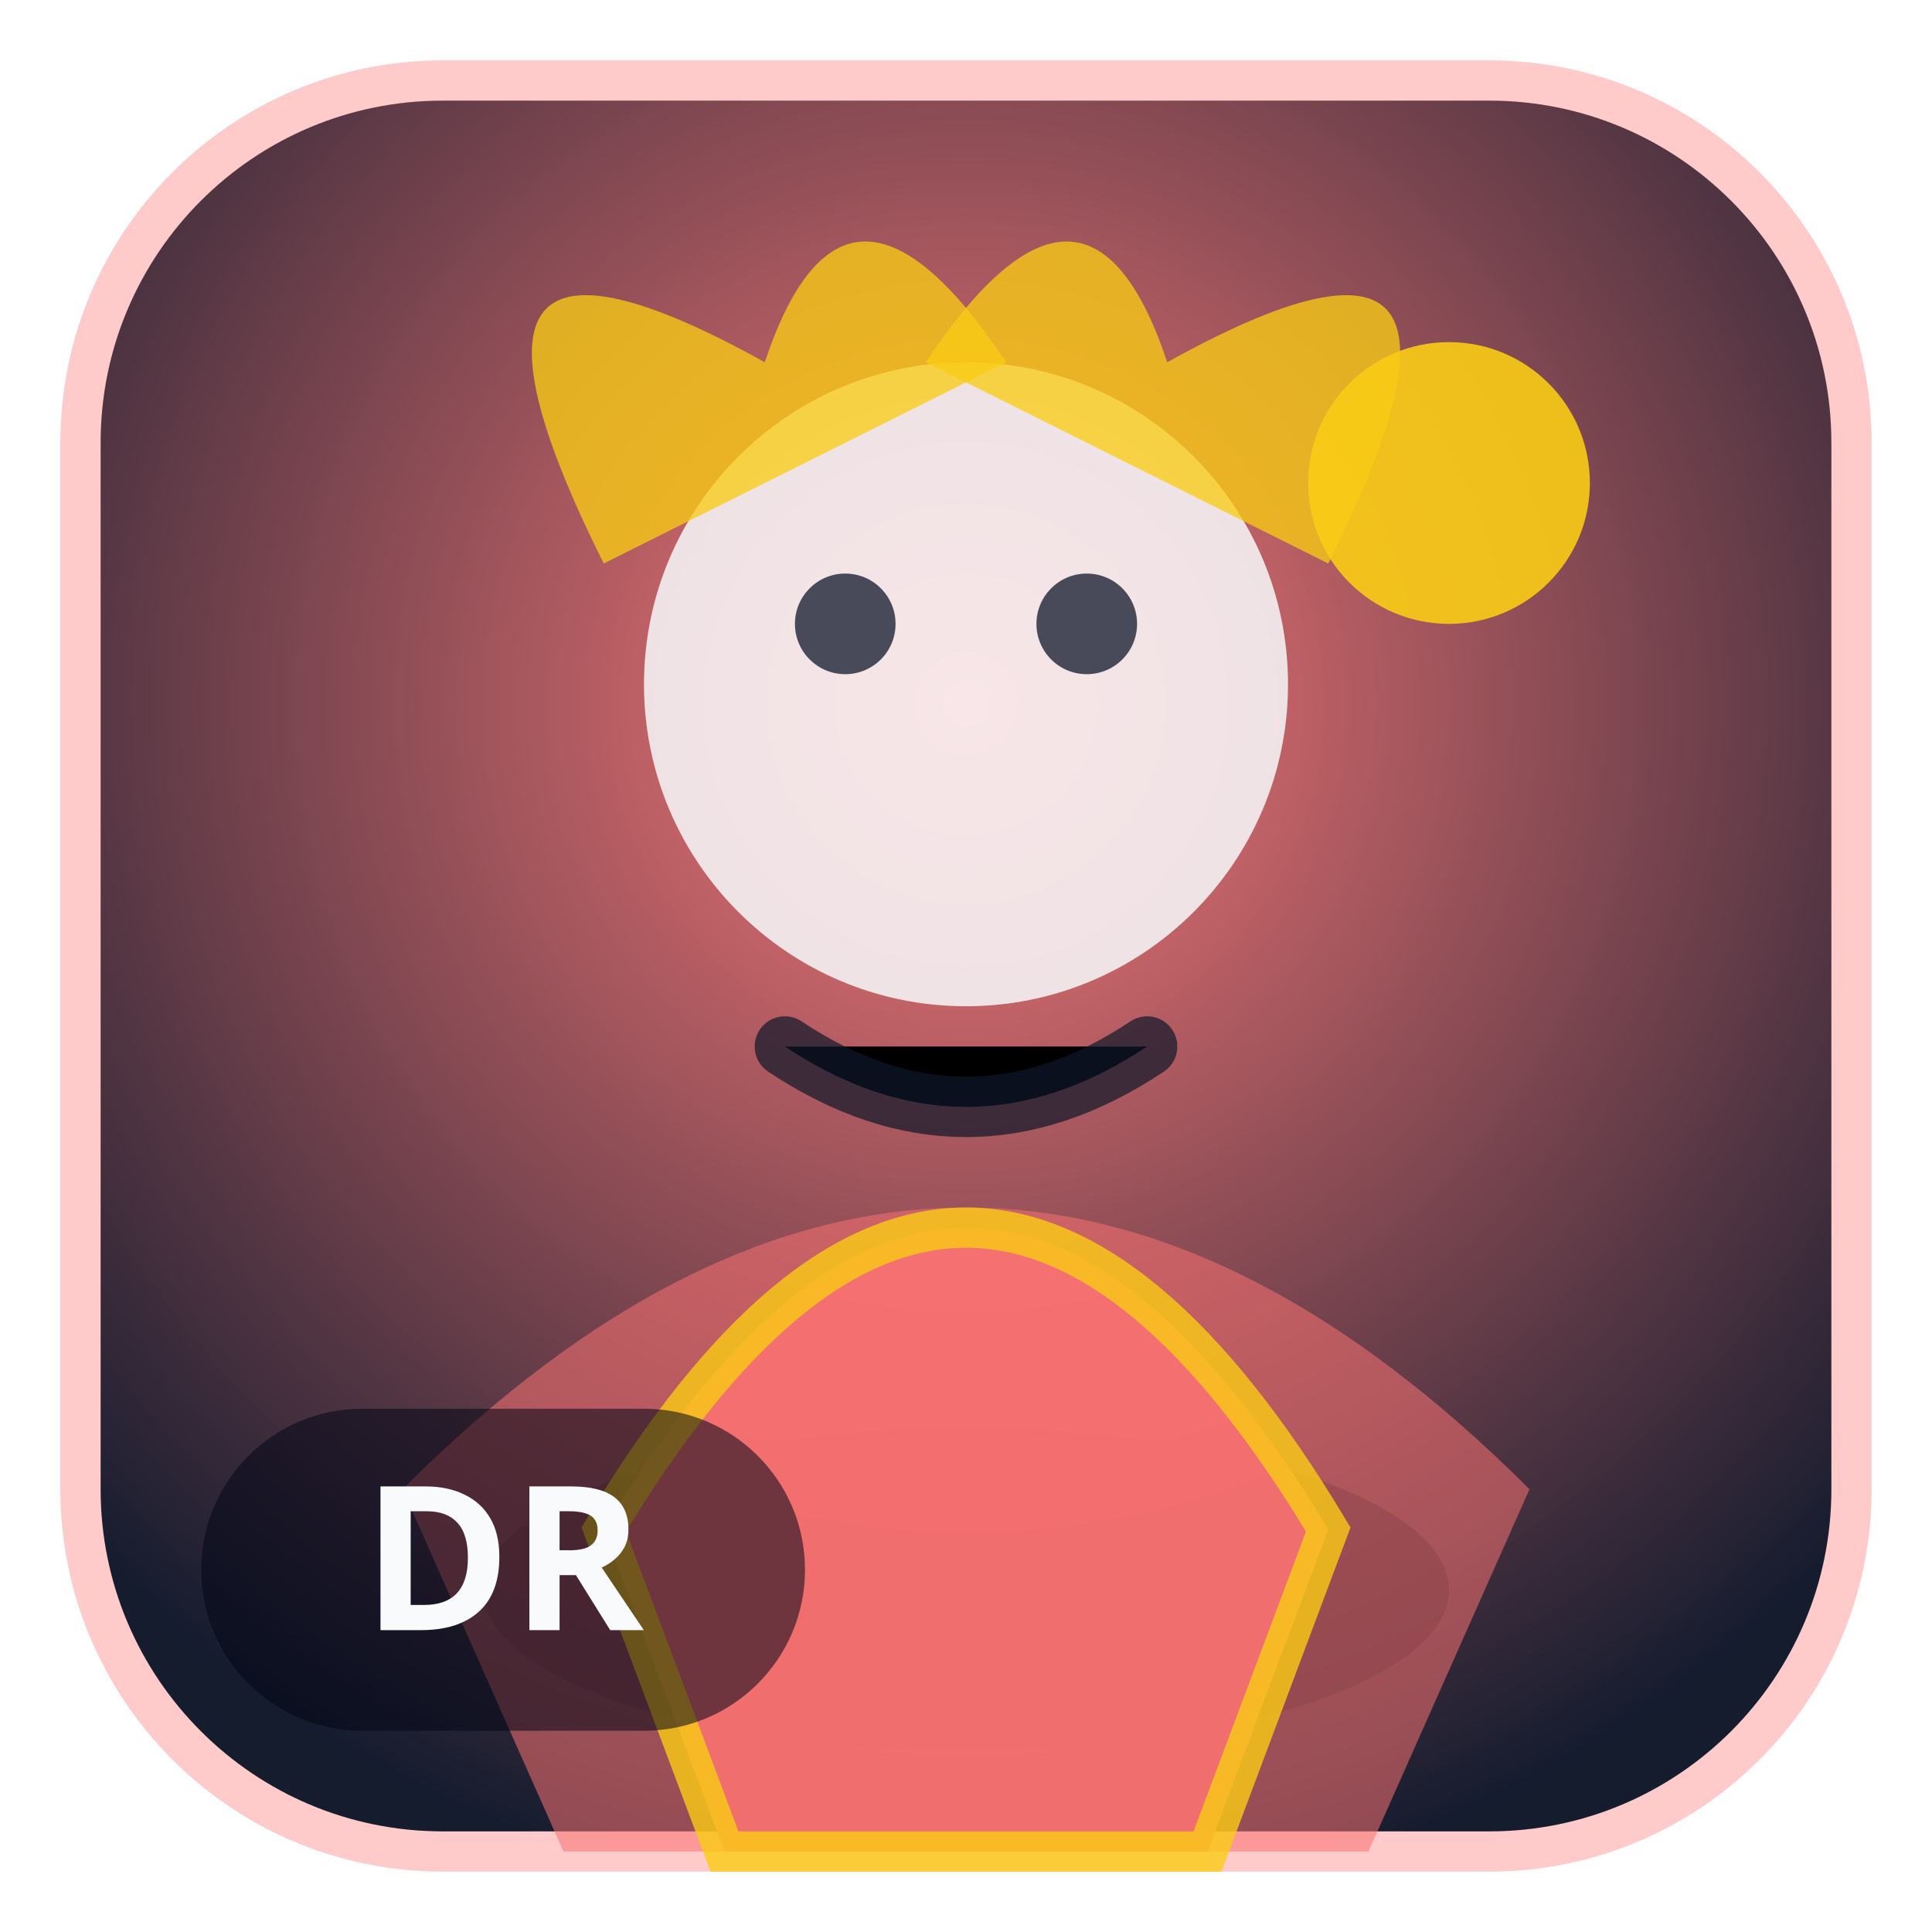
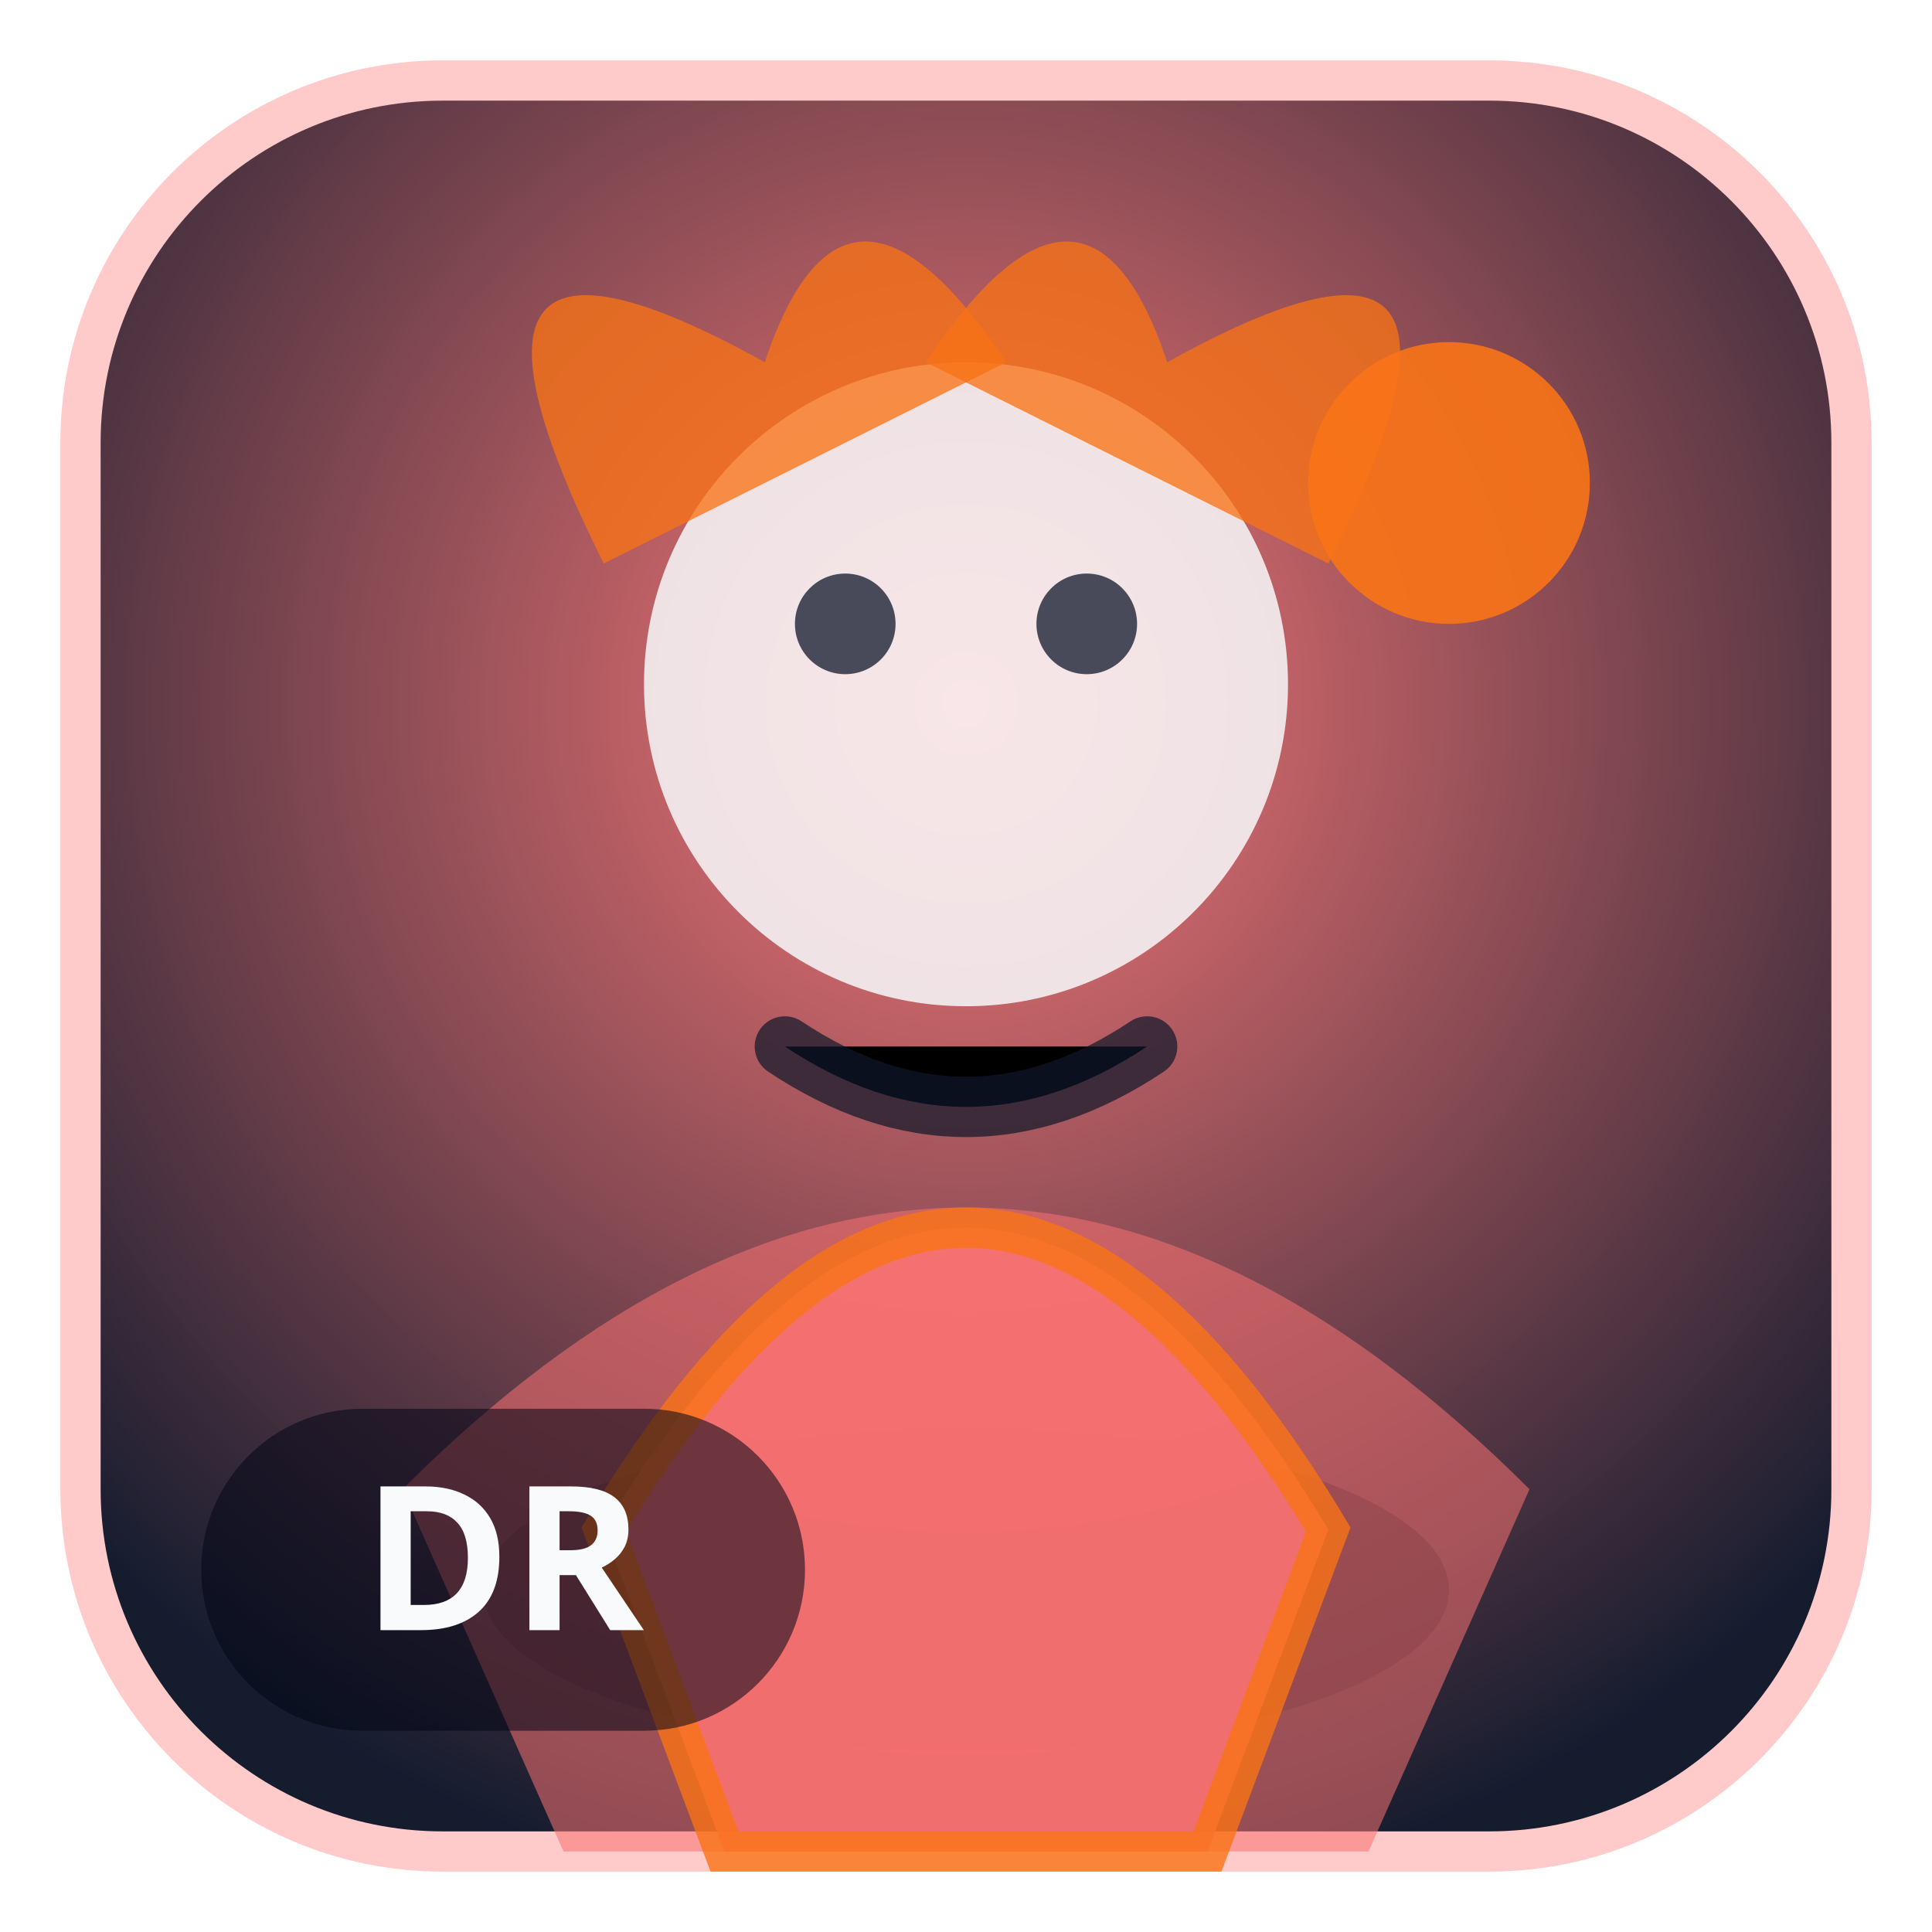
<svg xmlns="http://www.w3.org/2000/svg" width="96" height="96" viewBox="0 0 96 96">
  <defs>
    <radialGradient id="bg-dragonoid" cx="50%" cy="35%" r="70%">
      <stop offset="0%" stop-color="rgba(248,113,113,0.95)" />
      <stop offset="100%" stop-color="rgba(15,23,42,0.98)" />
    </radialGradient>
  </defs>
  <rect x="4" y="4" width="88" height="88" rx="18" fill="url(#bg-dragonoid)" stroke="#fecaca" stroke-width="2" />
  <ellipse cx="48" cy="79" rx="24" ry="8" fill="rgba(2,6,23,0.45)" />
  <circle cx="48" cy="34" r="16" fill="rgba(248,250,252,0.92)" opacity="0.92" />
-   <path d="M30 28 Q20 8 38 18 Q42 6 50 18" fill="rgba(250,204,21,0.9)" opacity="0.85" />
-   <path d="M66 28 Q76 8 58 18 Q54 6 46 18" fill="rgba(250,204,21,0.9)" opacity="0.85" />
+   <path d="M30 28 Q20 8 38 18 Q42 6 50 18" fill="rgba(249,115,22,0.9)" opacity="0.85" />
+   <path d="M66 28 Q76 8 58 18 Q54 6 46 18" fill="rgba(249,115,22,0.9)" opacity="0.85" />
  <path d="M20 74 Q48 46 76 74 L68 92 L28 92 Z" fill="rgba(248,113,113,0.55)" />
-   <path d="M30 76 Q48 46 66 76 L60 92 L36 92 Z" fill="rgba(248,113,113,0.92)" stroke="rgba(250,204,21,0.8)" stroke-width="2" />
+   <path d="M30 76 Q48 46 66 76 L60 92 L36 92 Z" fill="rgba(248,113,113,0.92)" stroke="rgba(249,115,22,0.8)" stroke-width="2" />
  <path d="M39 52 Q48 58 57 52" stroke="rgba(15,23,42,0.7)" stroke-width="3" stroke-linecap="round" />
  <circle cx="42" cy="31" r="2.5" fill="rgba(15,23,42,0.75)" />
  <circle cx="54" cy="31" r="2.5" fill="rgba(15,23,42,0.75)" />
-   <circle cx="72" cy="24" r="7" fill="#facc15" opacity="0.9" />
+   <circle cx="72" cy="24" r="7" fill="#f97316" opacity="0.9" />
  <rect x="10" y="70" width="30" height="16" rx="8" fill="rgba(2,6,23,0.55)" />
  <text x="25" y="81" text-anchor="middle" font-family="system-ui, sans-serif" font-size="10" font-weight="700" fill="#f8fafc">DR</text>
</svg>
